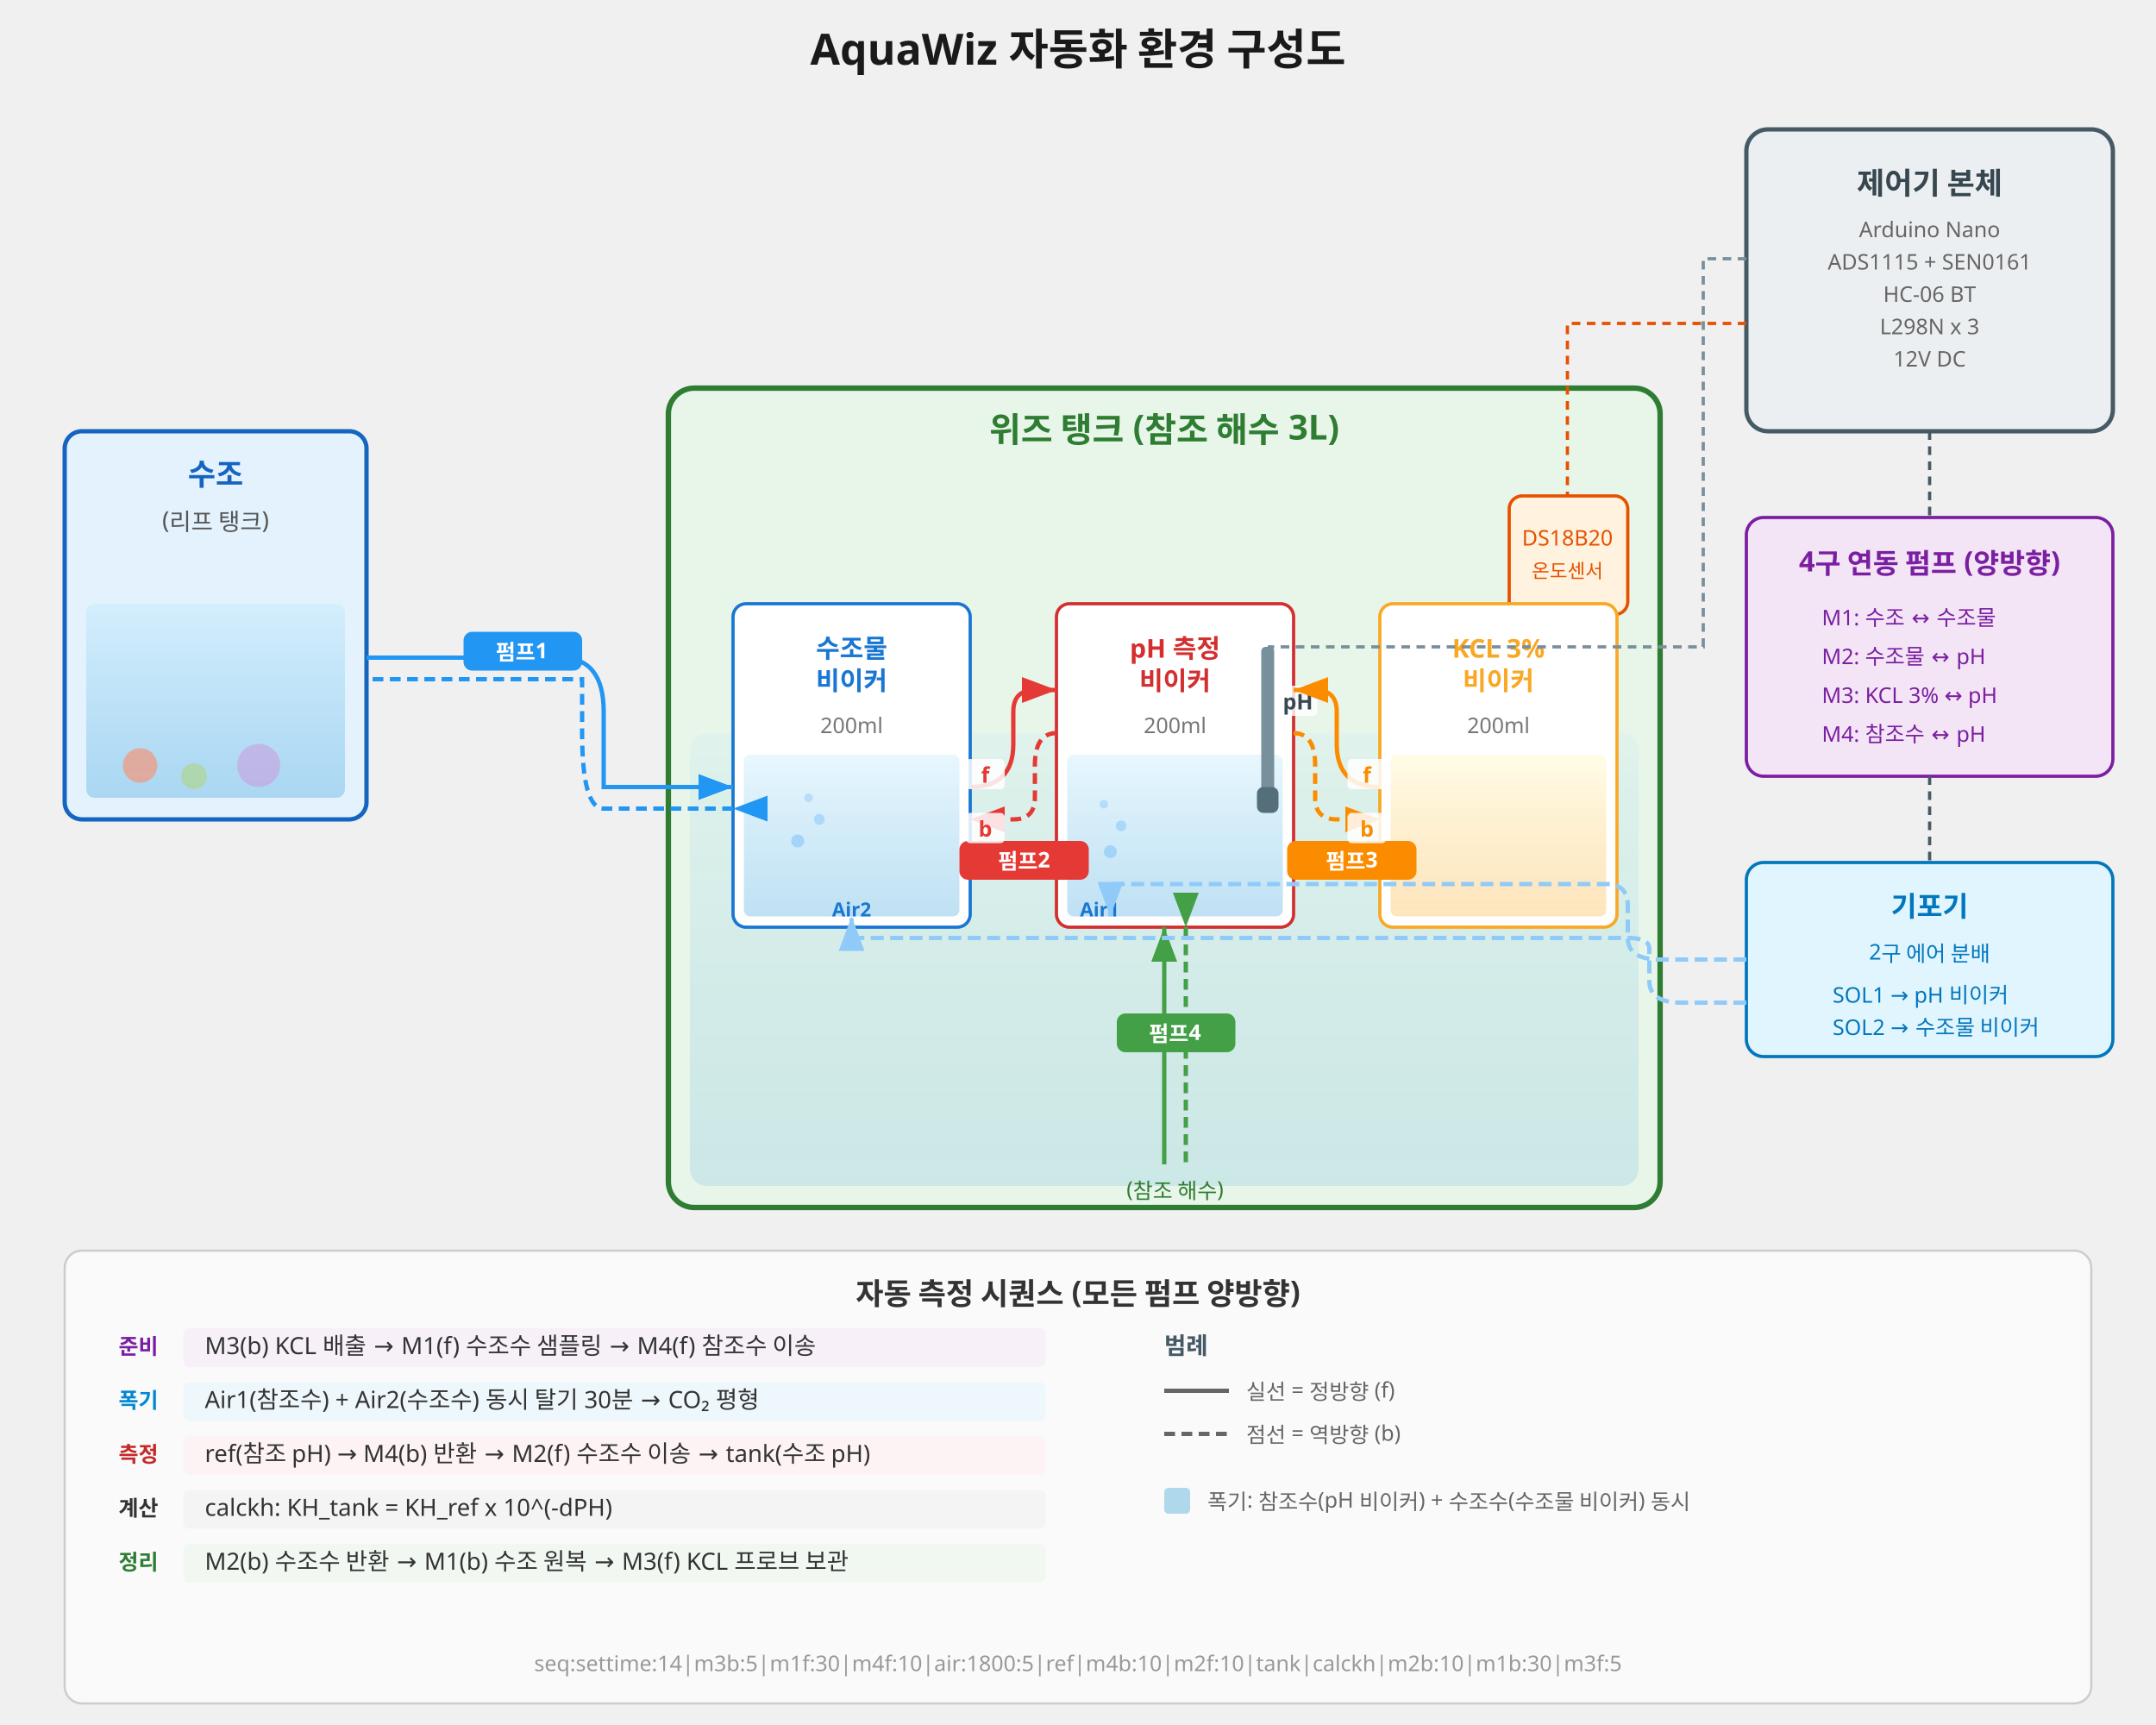
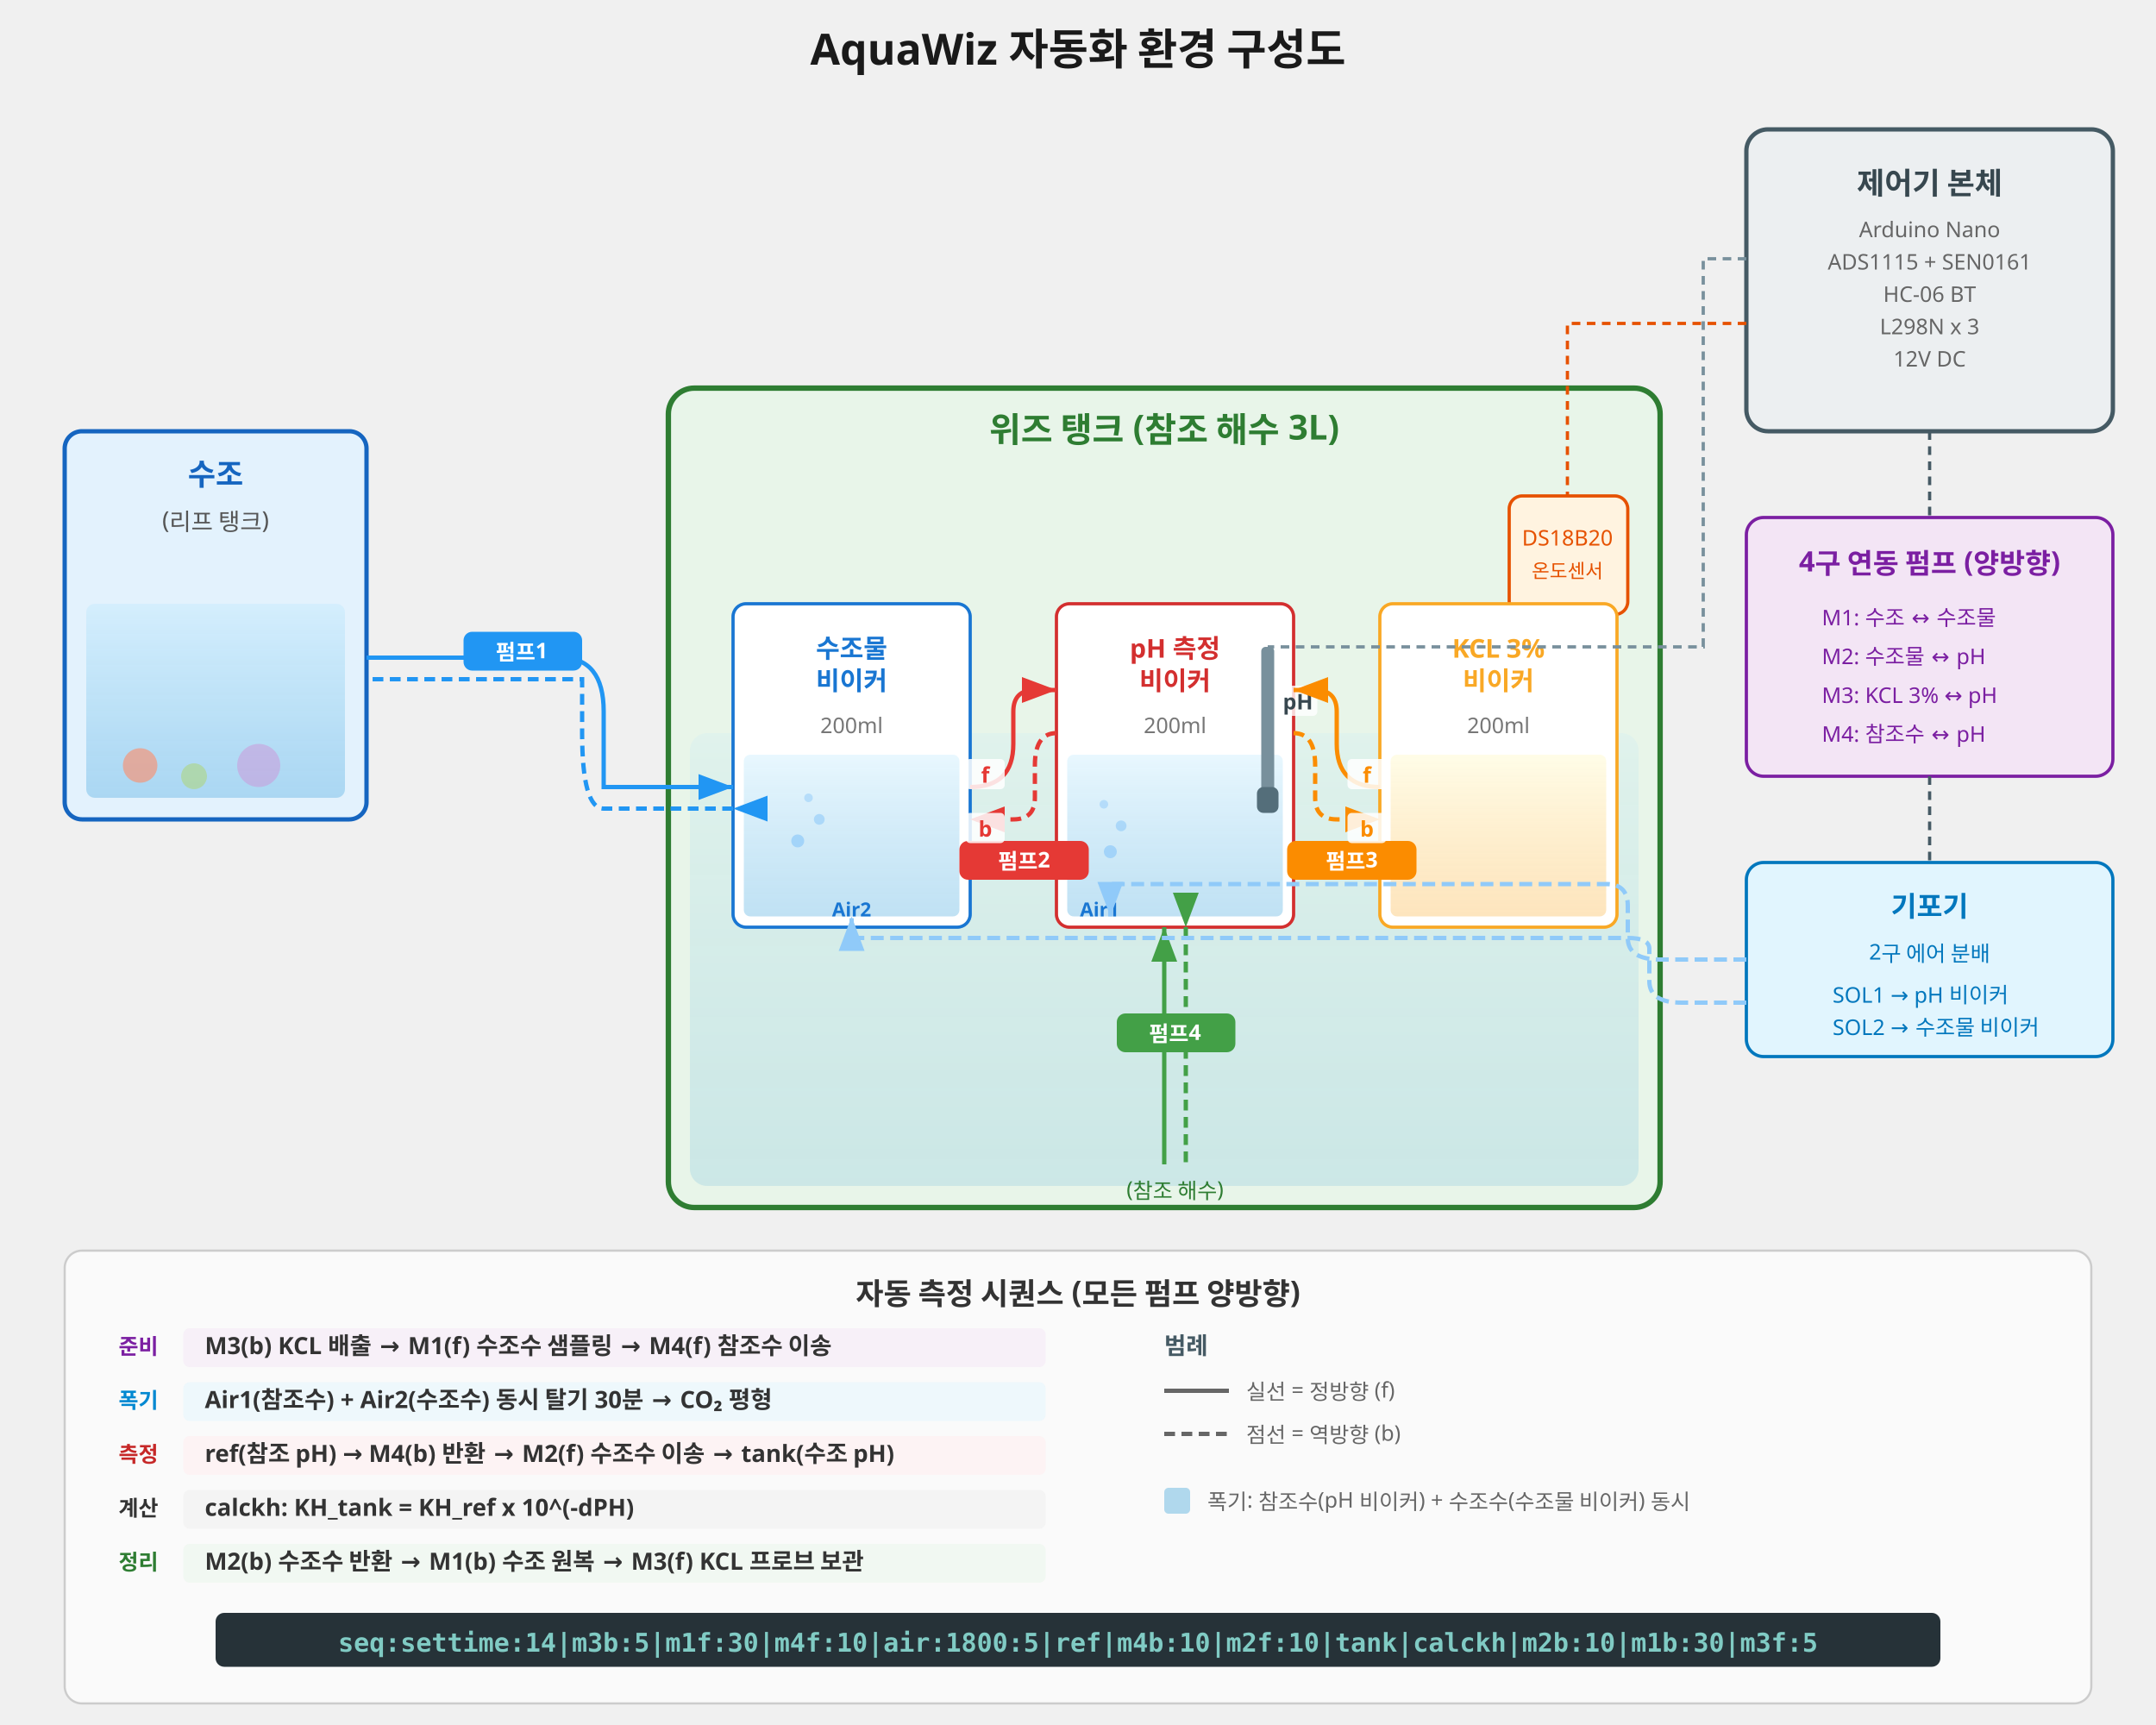
<svg xmlns="http://www.w3.org/2000/svg" viewBox="0 0 1000 800" font-family="'Malgun Gothic', 'Apple SD Gothic Neo', sans-serif" font-size="12">
  <defs>
    <marker id="arrow-blue" markerWidth="8" markerHeight="6" refX="8" refY="3" orient="auto">
      <path d="M0,0 L8,3 L0,6 Z" fill="#2196F3" />
    </marker>
    <marker id="arrow-red" markerWidth="8" markerHeight="6" refX="8" refY="3" orient="auto">
      <path d="M0,0 L8,3 L0,6 Z" fill="#e53935" />
    </marker>
    <marker id="arrow-green" markerWidth="8" markerHeight="6" refX="8" refY="3" orient="auto">
      <path d="M0,0 L8,3 L0,6 Z" fill="#43A047" />
    </marker>
    <marker id="arrow-orange" markerWidth="8" markerHeight="6" refX="8" refY="3" orient="auto">
      <path d="M0,0 L8,3 L0,6 Z" fill="#FB8C00" />
    </marker>
    <marker id="arrow-air" markerWidth="8" markerHeight="6" refX="8" refY="3" orient="auto">
      <path d="M0,0 L8,3 L0,6 Z" fill="#90CAF9" />
    </marker>
    <linearGradient id="water" x1="0" y1="0" x2="0" y2="1">
      <stop offset="0%" stop-color="#B3E5FC" stop-opacity="0.3" />
      <stop offset="100%" stop-color="#0288D1" stop-opacity="0.25" />
    </linearGradient>
    <linearGradient id="kcl" x1="0" y1="0" x2="0" y2="1">
      <stop offset="0%" stop-color="#FFF9C4" stop-opacity="0.4" />
      <stop offset="100%" stop-color="#F9A825" stop-opacity="0.3" />
    </linearGradient>
  </defs>
  <text x="500" y="30" text-anchor="middle" font-size="20" font-weight="bold" fill="#1a1a1a">AquaWiz 자동화 환경 구성도</text>
  <rect x="30" y="200" width="140" height="180" rx="8" fill="#E3F2FD" stroke="#1565C0" stroke-width="2" />
  <rect x="40" y="280" width="120" height="90" rx="4" fill="url(#water)" />
  <text x="100" y="225" text-anchor="middle" font-size="14" font-weight="bold" fill="#1565C0">수조</text>
  <text x="100" y="245" text-anchor="middle" font-size="11" fill="#555">(리프 탱크)</text>
  <circle cx="65" cy="355" r="8" fill="#FF8A65" opacity="0.6" />
  <circle cx="90" cy="360" r="6" fill="#AED581" opacity="0.6" />
  <circle cx="120" cy="355" r="10" fill="#CE93D8" opacity="0.5" />
  <rect x="310" y="180" width="460" height="380" rx="12" fill="#E8F5E9" stroke="#2E7D32" stroke-width="2.5" stroke-dasharray="none" />
  <text x="540" y="205" text-anchor="middle" font-size="16" font-weight="bold" fill="#2E7D32">위즈 탱크 (참조 해수 3L)</text>
  <rect x="320" y="340" width="440" height="210" rx="8" fill="url(#water)" opacity="0.5" />
  <rect x="700" y="230" width="55" height="55" rx="6" fill="#FFF3E0" stroke="#E65100" stroke-width="1.5" />
  <text x="727" y="253" text-anchor="middle" font-size="10" fill="#E65100">DS18B20</text>
  <text x="727" y="268" text-anchor="middle" font-size="9" fill="#E65100">온도센서</text>
  <line x1="727" y1="285" x2="727" y2="350" stroke="#E65100" stroke-width="2" stroke-dasharray="4,3" />
  <circle cx="727" cy="355" r="4" fill="#E65100" />
  <rect x="340" y="280" width="110" height="150" rx="6" fill="white" stroke="#1976D2" stroke-width="1.5" />
  <rect x="345" y="350" width="100" height="75" rx="3" fill="url(#water)" />
  <text x="395" y="305" text-anchor="middle" font-size="12" font-weight="bold" fill="#1976D2">수조물</text>
  <text x="395" y="320" text-anchor="middle" font-size="12" font-weight="bold" fill="#1976D2">비이커</text>
  <text x="395" y="340" text-anchor="middle" font-size="10" fill="#777">200ml</text>
  <circle cx="370" cy="390" r="3" fill="#90CAF9" opacity="0.7" />
  <circle cx="380" cy="380" r="2.5" fill="#90CAF9" opacity="0.6" />
  <circle cx="375" cy="370" r="2" fill="#90CAF9" opacity="0.5" />
  <text x="395" y="425" text-anchor="middle" font-size="9" fill="#1976D2" font-weight="bold">Air2</text>
  <rect x="490" y="280" width="110" height="150" rx="6" fill="white" stroke="#D32F2F" stroke-width="1.5" />
  <rect x="495" y="350" width="100" height="75" rx="3" fill="url(#water)" />
  <text x="545" y="305" text-anchor="middle" font-size="12" font-weight="bold" fill="#D32F2F">pH 측정</text>
  <text x="545" y="320" text-anchor="middle" font-size="12" font-weight="bold" fill="#D32F2F">비이커</text>
  <text x="545" y="340" text-anchor="middle" font-size="10" fill="#777">200ml</text>
  <rect x="585" y="300" width="6" height="70" rx="2" fill="#78909C" />
  <rect x="583" y="365" width="10" height="12" rx="3" fill="#546E7A" />
  <rect x="593" y="318" width="18" height="14" rx="2" fill="white" opacity="0.8" />
  <text x="602" y="329" text-anchor="middle" font-size="10" fill="#37474F" font-weight="bold">pH</text>
  <circle cx="515" cy="395" r="3" fill="#90CAF9" opacity="0.7" />
  <circle cx="520" cy="383" r="2.5" fill="#90CAF9" opacity="0.6" />
  <circle cx="512" cy="373" r="2" fill="#90CAF9" opacity="0.5" />
  <text x="510" y="425" text-anchor="middle" font-size="9" fill="#1976D2" font-weight="bold">Air1</text>
  <rect x="640" y="280" width="110" height="150" rx="6" fill="white" stroke="#F9A825" stroke-width="1.5" />
  <rect x="645" y="350" width="100" height="75" rx="3" fill="url(#kcl)" />
  <text x="695" y="305" text-anchor="middle" font-size="12" font-weight="bold" fill="#F9A825">KCL 3%</text>
  <text x="695" y="320" text-anchor="middle" font-size="12" font-weight="bold" fill="#F9A825">비이커</text>
  <text x="695" y="340" text-anchor="middle" font-size="10" fill="#777">200ml</text>
  <rect x="810" y="60" width="170" height="140" rx="10" fill="#ECEFF1" stroke="#455A64" stroke-width="2" />
  <text x="895" y="90" text-anchor="middle" font-size="14" font-weight="bold" fill="#37474F">제어기 본체</text>
  <text x="895" y="110" text-anchor="middle" font-size="10" fill="#666">Arduino Nano</text>
  <text x="895" y="125" text-anchor="middle" font-size="10" fill="#666">ADS1115 + SEN0161</text>
  <text x="895" y="140" text-anchor="middle" font-size="10" fill="#666">HC-06 BT</text>
  <text x="895" y="155" text-anchor="middle" font-size="10" fill="#666">L298N x 3</text>
  <text x="895" y="170" text-anchor="middle" font-size="10" fill="#666">12V DC</text>
  <rect x="810" y="240" width="170" height="120" rx="8" fill="#F3E5F5" stroke="#7B1FA2" stroke-width="1.5" />
  <text x="895" y="265" text-anchor="middle" font-size="13" font-weight="bold" fill="#7B1FA2">4구 연동 펌프 (양방향)</text>
  <text x="845" y="290" font-size="10" fill="#7B1FA2">M1: 수조 ↔ 수조물</text>
  <text x="845" y="308" font-size="10" fill="#7B1FA2">M2: 수조물 ↔ pH</text>
  <text x="845" y="326" font-size="10" fill="#7B1FA2">M3: KCL 3% ↔ pH</text>
  <text x="845" y="344" font-size="10" fill="#7B1FA2">M4: 참조수 ↔ pH</text>
  <rect x="810" y="400" width="170" height="90" rx="8" fill="#E1F5FE" stroke="#0277BD" stroke-width="1.5" />
  <text x="895" y="425" text-anchor="middle" font-size="13" font-weight="bold" fill="#0277BD">기포기</text>
  <text x="895" y="445" text-anchor="middle" font-size="10" fill="#0277BD">2구 에어 분배</text>
  <text x="850" y="465" font-size="10" fill="#0277BD">SOL1 → pH 비이커</text>
  <text x="850" y="480" font-size="10" fill="#0277BD">SOL2 → 수조물 비이커</text>
  <path d="M170,305 L260,305 Q280,305 280,330 L280,365 L340,365" fill="none" stroke="#2196F3" stroke-width="2" marker-end="url(#arrow-blue)" />
  <path d="M340,375 L280,375 Q270,375 270,340 L270,315 L170,315" fill="none" stroke="#2196F3" stroke-width="2" stroke-dasharray="5,3" marker-start="url(#arrow-blue)" />
  <rect x="215" y="293" width="55" height="18" rx="4" fill="#2196F3" />
  <text x="242" y="306" text-anchor="middle" font-size="10" fill="white" font-weight="bold">펌프1</text>
  <path d="M450,365 Q470,365 470,345 L470,330 Q470,320 480,320 L490,320" fill="none" stroke="#e53935" stroke-width="2" marker-end="url(#arrow-red)" />
  <path d="M490,340 Q480,340 480,355 L480,370 Q480,380 470,380 L450,380" fill="none" stroke="#e53935" stroke-width="2" stroke-dasharray="5,3" marker-end="url(#arrow-red)" />
  <rect x="445" y="390" width="60" height="18" rx="4" fill="#e53935" />
  <text x="475" y="403" text-anchor="middle" font-size="10" fill="white" font-weight="bold">펌프2</text>
  <rect x="448" y="352" width="18" height="14" rx="2" fill="white" opacity="0.85" />
  <text x="457" y="363" text-anchor="middle" font-size="10" fill="#e53935" font-weight="bold">f</text>
  <rect x="448" y="377" width="18" height="14" rx="2" fill="white" opacity="0.85" />
  <text x="457" y="388" text-anchor="middle" font-size="10" fill="#e53935" font-weight="bold">b</text>
  <path d="M640,365 Q620,365 620,345 L620,330 Q620,320 610,320 L600,320" fill="none" stroke="#FB8C00" stroke-width="2" marker-end="url(#arrow-orange)" />
  <path d="M600,340 Q610,340 610,355 L610,370 Q610,380 620,380 L640,380" fill="none" stroke="#FB8C00" stroke-width="2" stroke-dasharray="5,3" marker-end="url(#arrow-orange)" />
  <rect x="597" y="390" width="60" height="18" rx="4" fill="#FB8C00" />
  <text x="627" y="403" text-anchor="middle" font-size="10" fill="white" font-weight="bold">펌프3</text>
  <rect x="625" y="352" width="18" height="14" rx="2" fill="white" opacity="0.85" />
  <text x="634" y="363" text-anchor="middle" font-size="10" fill="#FB8C00" font-weight="bold">f</text>
  <rect x="625" y="377" width="18" height="14" rx="2" fill="white" opacity="0.85" />
  <text x="634" y="388" text-anchor="middle" font-size="10" fill="#FB8C00" font-weight="bold">b</text>
  <path d="M540,540 L540,430" fill="none" stroke="#43A047" stroke-width="2" marker-end="url(#arrow-green)" />
  <path d="M550,430 L550,540" fill="none" stroke="#43A047" stroke-width="2" stroke-dasharray="5,3" marker-start="url(#arrow-green)" />
  <rect x="518" y="470" width="55" height="18" rx="4" fill="#43A047" />
  <text x="545" y="483" text-anchor="middle" font-size="10" fill="white" font-weight="bold">펌프4</text>
  <text x="545" y="555" text-anchor="middle" font-size="10" fill="#2E7D32">(참조 해수)</text>
  <path d="M810,445 L770,445 Q755,445 755,435 L755,420 Q755,410 745,410 L515,410 L515,425" fill="none" stroke="#90CAF9" stroke-width="2" stroke-dasharray="6,3" marker-end="url(#arrow-air)" />
  <path d="M810,465 L780,465 Q765,465 765,455 L765,440 Q765,435 755,435 L395,435 L395,425" fill="none" stroke="#90CAF9" stroke-width="2" stroke-dasharray="6,3" marker-end="url(#arrow-air)" />
  <line x1="895" y1="200" x2="895" y2="240" stroke="#455A64" stroke-width="1.5" stroke-dasharray="4,3" />
  <line x1="895" y1="360" x2="895" y2="400" stroke="#455A64" stroke-width="1.5" stroke-dasharray="4,3" />
  <path d="M810,150 L727,150 L727,230" fill="none" stroke="#E65100" stroke-width="1.5" stroke-dasharray="4,3" />
  <path d="M810,120 L790,120 L790,300 L588,300" fill="none" stroke="#78909C" stroke-width="1.5" stroke-dasharray="4,3" />
  <rect x="30" y="580" width="940" height="210" rx="8" fill="#FAFAFA" stroke="#CCC" stroke-width="1" />
  <text x="500" y="605" text-anchor="middle" font-size="14" font-weight="bold" fill="#333">자동 측정 시퀀스 (모든 펌프 양방향)</text>
  <text x="55" y="628" font-size="10" font-weight="bold" fill="#7B1FA2">준비</text>
  <rect x="85" y="616" width="400" height="18" rx="3" fill="#F3E5F5" opacity="0.5" />
-   <text x="95" y="628" font-size="11" fill="#333">M3(b) KCL 배출 → M1(f) 수조수 샘플링 → M4(f) 참조수 이송</text>
+   <text x="95" y="628" font-size="11" fill="#333" font-weight="bold">M3(b) KCL 배출 → M1(f) 수조수 샘플링 → M4(f) 참조수 이송</text>
  <text x="55" y="653" font-size="10" font-weight="bold" fill="#0288D1">폭기</text>
  <rect x="85" y="641" width="400" height="18" rx="3" fill="#E1F5FE" opacity="0.5" />
-   <text x="95" y="653" font-size="11" fill="#333">Air1(참조수) + Air2(수조수) 동시 탈기 30분 → CO₂ 평형</text>
+   <text x="95" y="653" font-size="11" fill="#333" font-weight="bold">Air1(참조수) + Air2(수조수) 동시 탈기 30분 → CO₂ 평형</text>
  <text x="55" y="678" font-size="10" font-weight="bold" fill="#C62828">측정</text>
  <rect x="85" y="666" width="400" height="18" rx="3" fill="#FFEBEE" opacity="0.5" />
-   <text x="95" y="678" font-size="11" fill="#333">ref(참조 pH) → M4(b) 반환 → M2(f) 수조수 이송 → tank(수조 pH)</text>
+   <text x="95" y="678" font-size="11" fill="#333" font-weight="bold">ref(참조 pH) → M4(b) 반환 → M2(f) 수조수 이송 → tank(수조 pH)</text>
  <text x="55" y="703" font-size="10" font-weight="bold" fill="#333">계산</text>
  <rect x="85" y="691" width="400" height="18" rx="3" fill="#EEEEEE" opacity="0.5" />
-   <text x="95" y="703" font-size="11" fill="#333">calckh: KH_tank = KH_ref x 10^(-dPH)</text>
+   <text x="95" y="703" font-size="11" fill="#333" font-weight="bold">calckh: KH_tank = KH_ref x 10^(-dPH)</text>
  <text x="55" y="728" font-size="10" font-weight="bold" fill="#2E7D32">정리</text>
  <rect x="85" y="716" width="400" height="18" rx="3" fill="#E8F5E9" opacity="0.5" />
-   <text x="95" y="728" font-size="11" fill="#333">M2(b) 수조수 반환 → M1(b) 수조 원복 → M3(f) KCL 프로브 보관</text>
+   <text x="95" y="728" font-size="11" fill="#333" font-weight="bold">M2(b) 수조수 반환 → M1(b) 수조 원복 → M3(f) KCL 프로브 보관</text>
  <text x="540" y="628" font-size="11" font-weight="bold" fill="#455A64">범례</text>
  <line x1="540" y1="645" x2="570" y2="645" stroke="#666" stroke-width="2" />
  <text x="578" y="649" font-size="10" fill="#666">실선 = 정방향 (f)</text>
  <line x1="540" y1="665" x2="570" y2="665" stroke="#666" stroke-width="2" stroke-dasharray="5,3" />
  <text x="578" y="669" font-size="10" fill="#666">점선 = 역방향 (b)</text>
  <rect x="540" y="690" width="12" height="12" rx="2" fill="#0288D1" opacity="0.3" />
  <text x="560" y="700" font-size="10" fill="#666">폭기: 참조수(pH 비이커) + 수조수(수조물 비이커) 동시</text>
-   <text x="500" y="775" text-anchor="middle" font-size="10" fill="#999">seq:settime:14|m3b:5|m1f:30|m4f:10|air:1800:5|ref|m4b:10|m2f:10|tank|calckh|m2b:10|m1b:30|m3f:5</text>
+   <rect x="100" y="748" width="800" height="25" rx="4" fill="#263238" />
+   <text x="500" y="766" text-anchor="middle" font-size="12" fill="#80CBC4" font-weight="bold" font-family="monospace, 'Malgun Gothic'">seq:settime:14|m3b:5|m1f:30|m4f:10|air:1800:5|ref|m4b:10|m2f:10|tank|calckh|m2b:10|m1b:30|m3f:5</text>
</svg>
